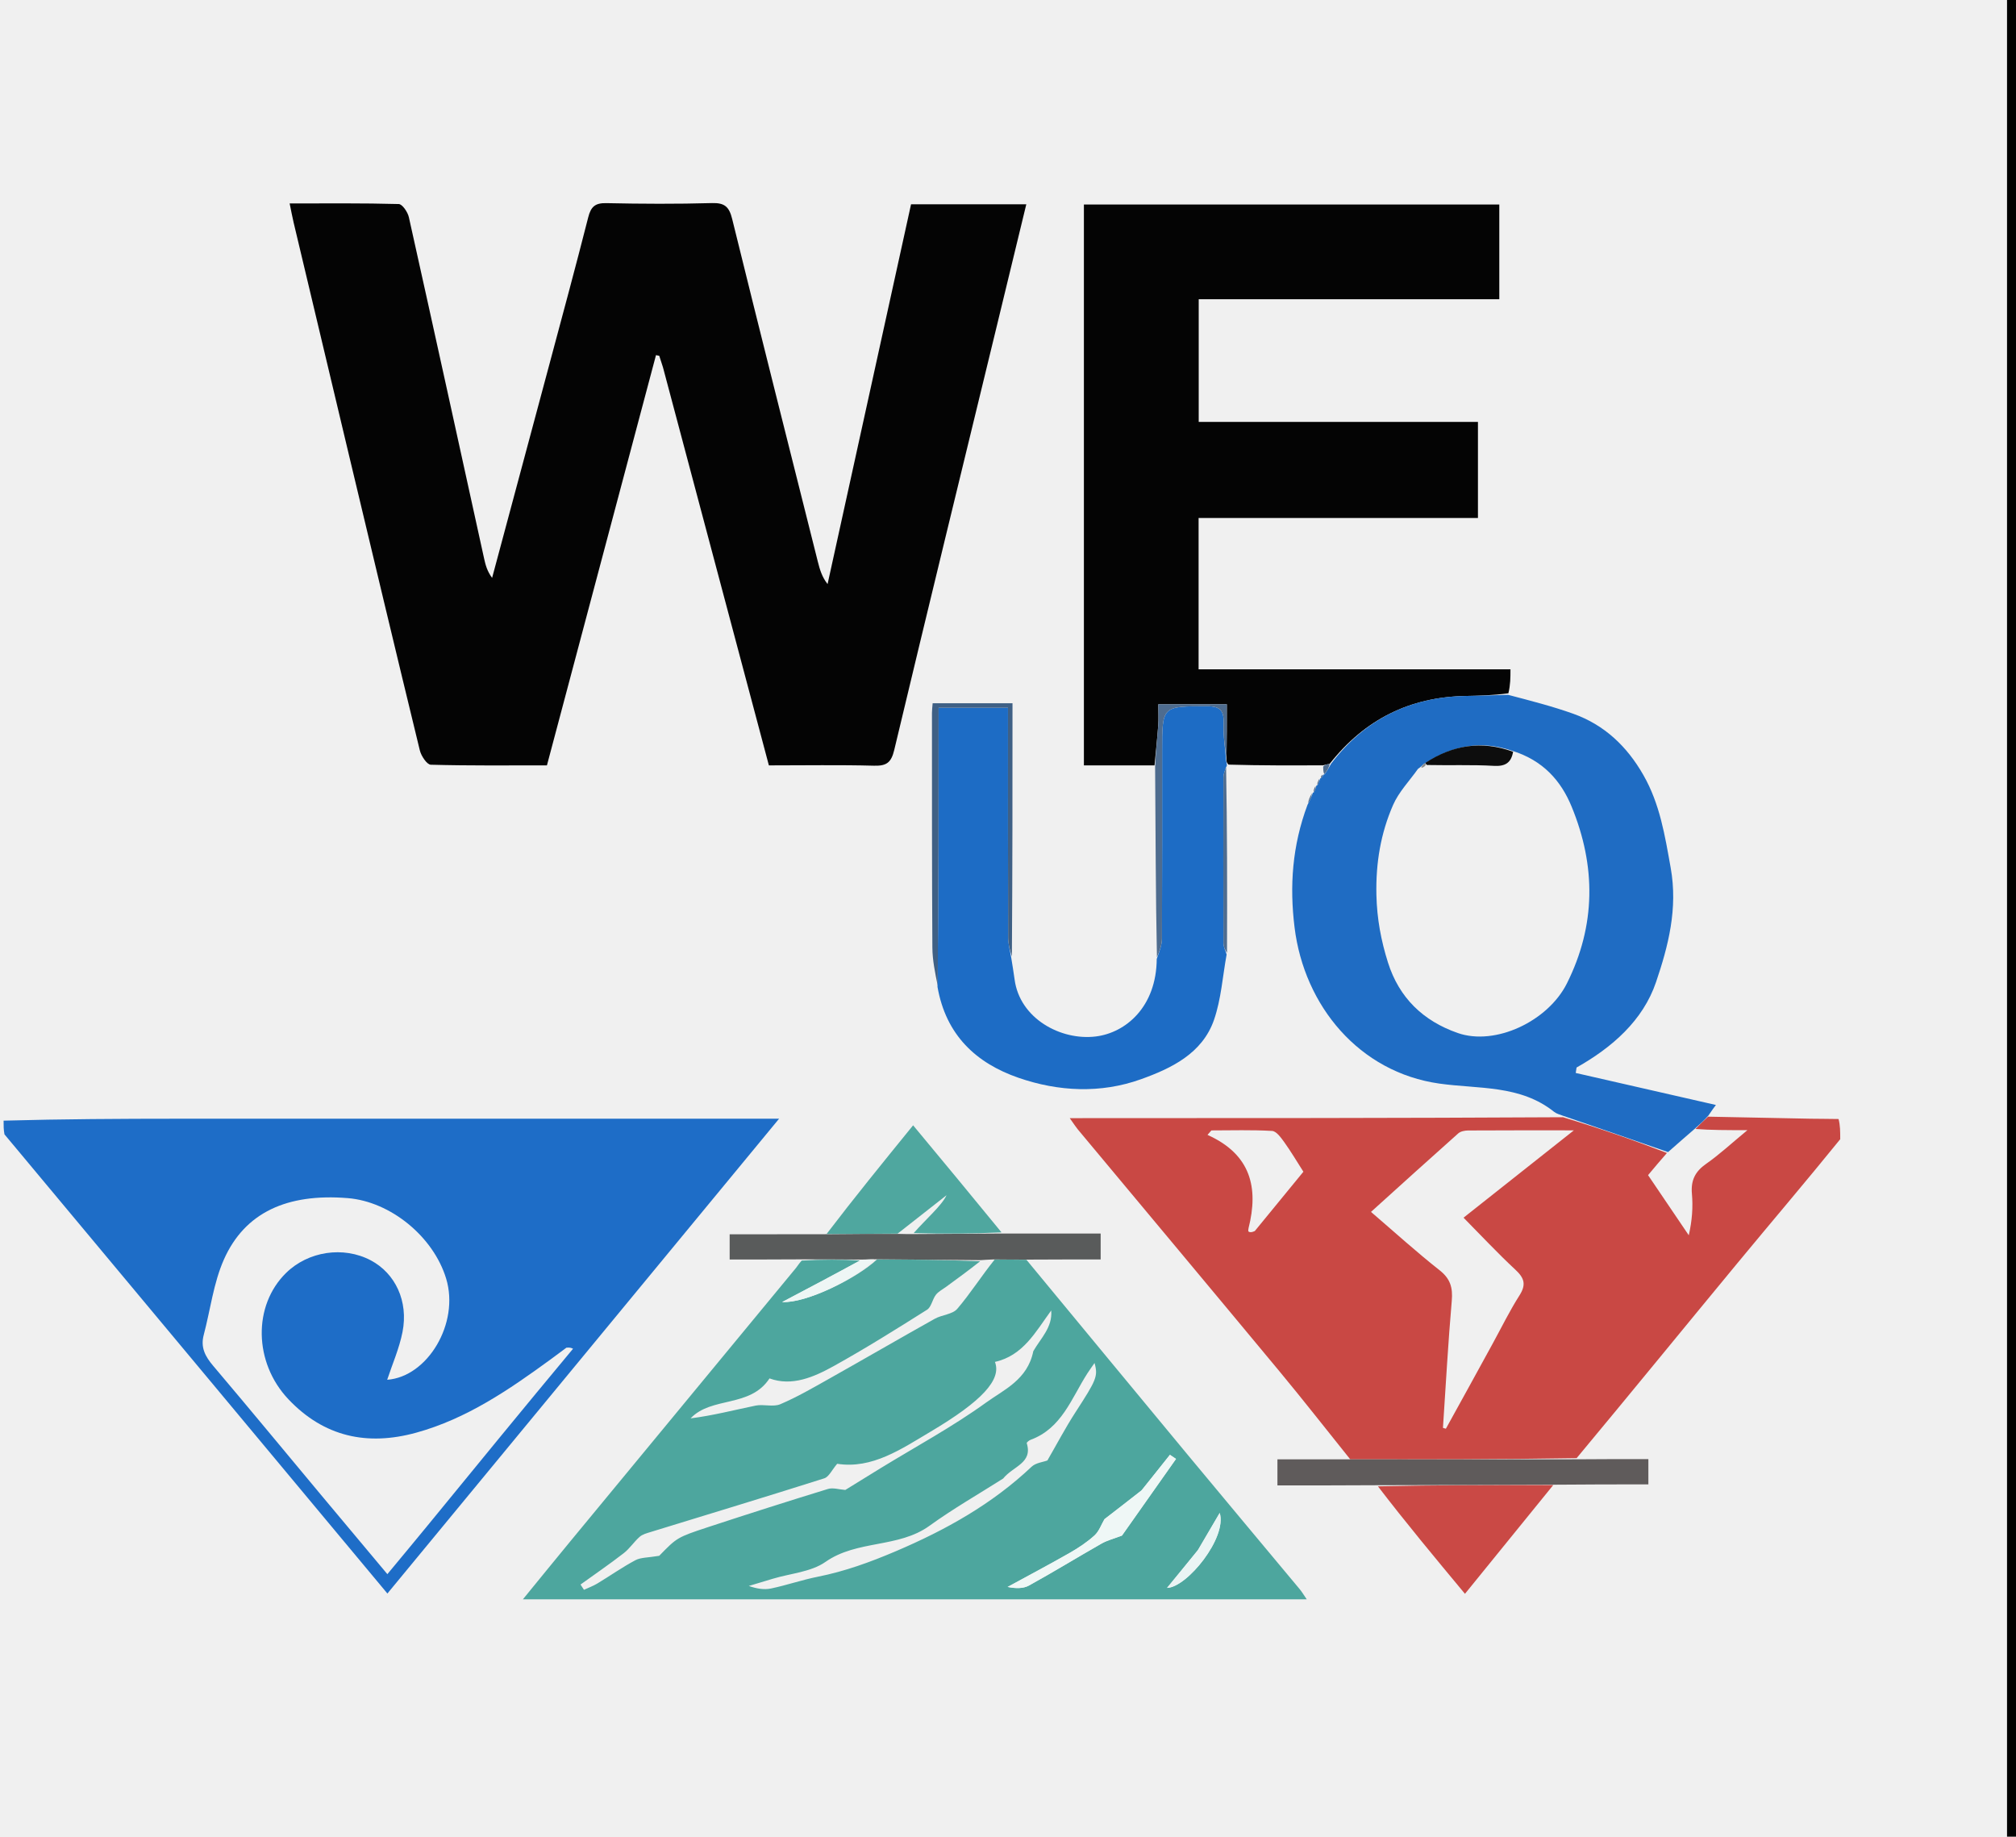
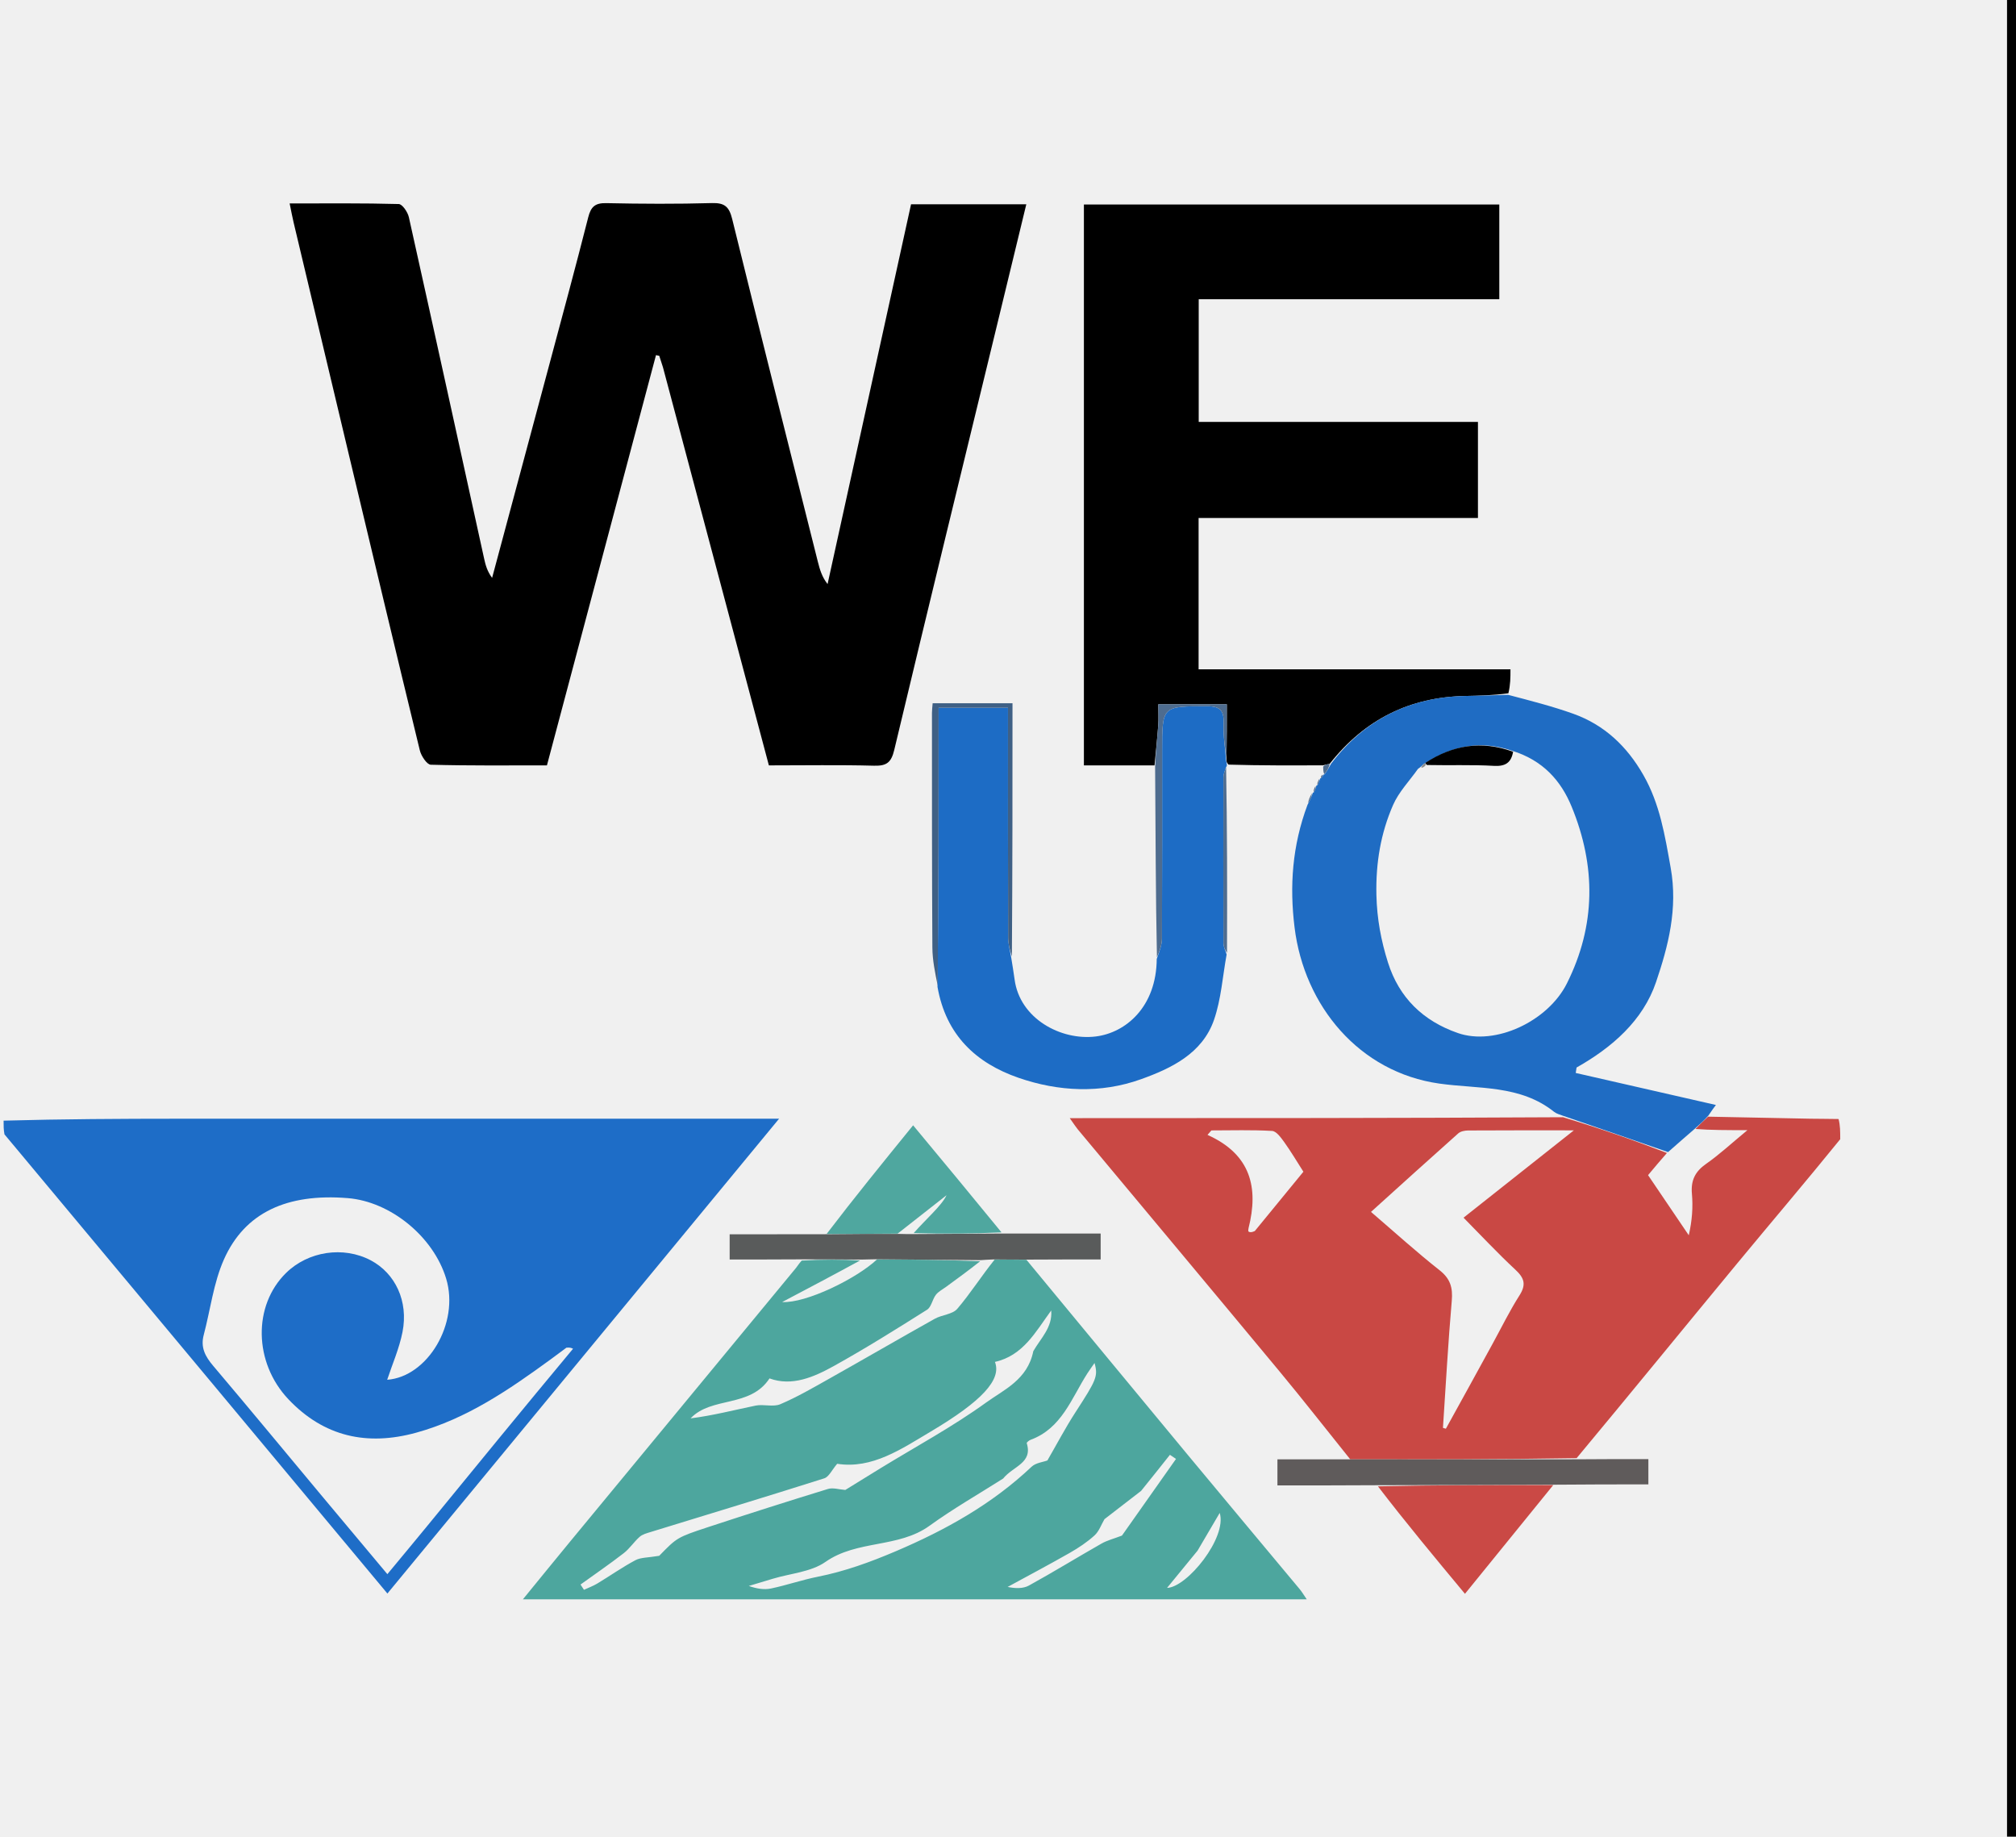
<svg xmlns="http://www.w3.org/2000/svg" version="1.1" id="Layer_1" x="0px" y="0px" width="100%" viewBox="0 0 562 512" enable-background="new 0 0 562 512" xml:space="preserve">
  <path fill="#FFFFFF" opacity="0" stroke="none" d=" M1,312   C1,208.373 1,104.746 1,1.06   C171.562,1.06 342.123,1.06 513,1.06   C513,104.355 513,207.711 512.534,311.476   C509.602,311.879 507.135,311.904 504.669,311.858   C495.165,311.681 485.662,311.481 476.234,311.005   C477.153,309.605 477.996,308.491 478.345,308.03   C465.333,305.059 452.299,302.083 439.266,299.107   C439.343,298.601 439.419,298.095 439.496,297.59   C449.429,291.989 458.014,284.493 461.65,273.786   C465.065,263.728 467.77,253.303 465.74,241.937   C464.127,232.908 462.743,224.156 458.143,216.088   C453.568,208.063 447.271,202.075 438.567,198.966   C432.75,196.889 426.737,195.358 420.941,193.165   C421.071,190.836 421.071,188.925 421.071,186.586   C391.691,186.586 362.946,186.586 334.132,186.586   C334.132,172.395 334.132,158.646 334.132,144.392   C360.269,144.392 386.139,144.392 412.007,144.392   C412.007,135.305 412.007,126.731 412.007,117.609   C385.828,117.609 359.95,117.609 334.166,117.609   C334.166,105.957 334.166,94.862 334.166,83.409   C362.233,83.409 389.997,83.409 417.96,83.409   C417.96,74.433 417.96,65.821 417.96,57.004   C379.26,57.004 340.727,57.004 302.159,57.004   C302.159,109.204 302.159,161.095 302.159,213.36   C308.919,213.36 315.384,213.36 322.008,213.782   C322.158,231.798 322.149,249.394 322.083,267.421   C322.371,280.727 313.798,287.906 305.478,288.934   C295.744,290.138 284.265,283.947 282.834,273.009   C282.574,271.021 282.223,269.044 282.084,266.613   C282.255,242.775 282.255,219.387 282.255,196.034   C274.358,196.034 267.285,196.034 259.996,196.034   C259.913,197.128 259.799,197.929 259.8,198.73   C259.813,220.527 259.781,242.325 259.917,264.121   C259.94,267.744 260.709,271.361 261.084,275.366   C263.703,288.57 272.117,296.357 283.909,300.445   C295.091,304.321 306.86,304.865 318.017,300.872   C326.459,297.851 335.173,293.719 338.432,284.292   C340.431,278.507 340.828,272.169 342.05,265.612   C342.126,247.936 342.096,230.726 342.036,213.531   C342.007,213.545 342.007,213.611 342.469,213.532   C351.571,213.416 360.211,213.379 368.865,213.672   C368.88,214.652 368.883,215.302 368.925,215.966   C368.965,215.979 368.938,215.9 368.658,215.941   C368.255,216.326 368.133,216.669 368.006,217.006   C368,217.001 368.014,217.005 367.766,217.174   C367.334,217.895 367.151,218.448 366.986,219   C367.004,219.001 366.984,218.97 366.721,219.127   C366.296,219.858 366.132,220.43 365.987,221.001   C366.005,221 365.985,220.97 365.734,221.132   C365.104,222.212 364.725,223.13 364.182,224.417   C360.222,235.781 359.467,247.01 360.886,258.539   C363.578,280.405 378.904,298.921 401.254,302.069   C412.227,303.615 423.793,302.382 433.26,309.96   C433.887,310.462 434.747,310.673 435.324,311.361   C389.819,311.702 344.489,311.702 298.212,311.702   C299.485,313.487 299.913,314.178 300.428,314.796   C319.198,337.314 338.016,359.793 356.734,382.354   C363.414,390.406 369.856,398.657 375.889,406.812   C368.979,406.808 362.588,406.808 356.11,406.808   C356.11,409.318 356.11,411.23 356.11,414.086   C365.38,414.086 374.415,414.086 383.617,414.401   C391.907,424.484 400.031,434.254 408.387,444.303   C416.897,433.82 424.955,423.894 433.473,413.883   C442.482,413.797 451.031,413.797 459.517,413.797   C459.517,410.98 459.517,409.076 459.517,406.746   C452.744,406.746 446.301,406.746 439.959,406.425   C454.782,388.142 469.455,370.137 484.248,352.233   C493.74,340.746 503.41,329.406 513,318   C513,382.969 513,447.938 513,512.953   C342.447,512.953 171.893,512.953 1,512.953   C1,447.645 1,382.289 1.247,316.687   C36.929,358.955 72.363,401.468 107.995,444.22   C144.509,399.958 180.498,356.332 217.192,311.853   C214.4,311.853 212.645,311.853 210.89,311.853   C157.249,311.853 103.609,311.842 49.968,311.86   C33.645,311.865 17.323,311.951 1,312  M279.061,343.218   C270.977,333.483 262.893,323.748 254.548,313.698   C246.031,324.178 237.995,334.066 229.034,344.085   C220.465,344.085 211.897,344.085 203.407,344.085   C203.407,346.857 203.407,348.774 203.407,351.108   C210.163,351.108 216.62,351.108 223.006,351.791   C222.644,352.344 222.33,352.938 221.911,353.445   C200.929,378.873 179.932,404.29 158.949,429.719   C154.666,434.909 150.428,440.138 145.763,445.845   C218.989,445.845 291.301,445.845 364.284,445.845   C363.419,444.584 362.945,443.758 362.345,443.038   C352.01,430.626 341.631,418.251 331.321,405.819   C316.235,387.627 301.198,369.395 287.059,351.092   C293.651,351.092 300.244,351.092 306.831,351.092   C306.831,348.507 306.831,346.577 306.831,343.863   C297.501,343.863 288.407,343.863 279.061,343.218  M184.923,102.782   C194.719,139.603 204.515,176.423 214.342,213.363   C224.363,213.363 234.026,213.197 243.677,213.451   C247.165,213.543 248.453,212.562 249.288,209.06   C258.717,169.537 268.364,130.066 277.95,90.581   C280.645,79.481 283.331,68.379 286.102,56.944   C275.081,56.944 264.651,56.944 253.974,56.944   C246.192,92.354 238.448,127.59 230.704,162.825   C229.139,160.85 228.523,158.714 227.982,156.558   C219.993,124.739 211.955,92.932 204.117,61.076   C203.287,57.701 202.075,56.512 198.509,56.611   C188.683,56.885 178.842,56.839 169.014,56.628   C165.897,56.561 164.73,57.627 163.983,60.569   C160.458,74.449 156.705,88.271 153.005,102.106   C147.744,121.774 142.458,141.435 137.183,161.099   C135.794,159.202 135.338,157.454 134.951,155.69   C127.983,123.969 121.048,92.241 113.978,60.543   C113.662,59.128 112.161,56.907 111.161,56.88   C101.204,56.605 91.236,56.713 80.745,56.713   C81.182,58.822 81.468,60.404 81.839,61.966   C86.92,83.353 92.003,104.738 97.104,126.12   C103.711,153.818 110.303,181.52 117.038,209.187   C117.415,210.734 119.01,213.148 120.093,213.178   C130.871,213.477 141.66,213.359 152.469,213.359   C162.689,174.914 172.779,136.956 182.87,98.997   C183.174,99.06 183.478,99.124 183.782,99.187   C184.091,100.126 184.4,101.066 184.923,102.782  z" />
  <path fill="#1E6DC7" opacity="1" stroke="none" d=" M1,312.4   C17.323,311.951 33.645,311.865 49.968,311.86   C103.609,311.842 157.249,311.853 210.89,311.853   C212.645,311.853 214.4,311.853 217.192,311.853   C180.498,356.332 144.509,399.958 107.995,444.22   C72.363,401.468 36.929,358.955 1.247,316.22   C1,314.933 1,313.867 1,312.4  M157.903,375.689   C156.433,376.779 154.97,377.88 153.492,378.958   C141.902,387.408 130.119,395.499 116.035,399.381   C102.35,403.151 90.309,400.532 80.398,390.064   C70.715,379.836 70.482,363.941 79.746,354.855   C85.927,348.792 95.738,347.325 103.333,351.327   C110.18,354.936 113.902,362.721 112.208,371.316   C111.301,375.92 109.355,380.32 107.937,384.633   C119.203,383.821 128.162,368.884 124.37,356.419   C120.809,344.713 108.874,334.96 96.928,333.995   C80.03,332.629 68.233,337.995 62.412,351.12   C59.504,357.676 58.652,365.136 56.786,372.165   C55.869,375.622 57.214,378.132 59.406,380.72   C69.522,392.66 79.481,404.733 89.508,416.749   C95.546,423.985 101.605,431.203 107.984,438.821   C111.983,433.991 115.59,429.679 119.15,425.328   C132.528,408.977 145.89,392.614 159.746,375.985   C159.335,375.782 158.923,375.579 157.903,375.689  z" />
  <path fill="#C94844" opacity="1" stroke="none" d=" M476.158,311.289   C485.662,311.481 495.165,311.681 504.669,311.858   C507.135,311.904 509.602,311.879 512.534,311.943   C513,313.714 513,315.429 513,317.572   C503.41,329.406 493.74,340.746 484.248,352.233   C469.455,370.137 454.782,388.142 439.514,406.484   C418.115,406.848 397.261,406.832 376.407,406.817   C369.856,398.657 363.414,390.406 356.734,382.354   C338.016,359.793 319.198,337.314 300.428,314.796   C299.913,314.178 299.485,313.487 298.212,311.702   C344.489,311.702 389.819,311.702 435.726,311.445   C445.869,314.514 455.435,317.839 464.699,321.405   C462.81,323.544 461.224,325.444 459.431,327.591   C463.294,333.299 467.035,338.824 470.776,344.35   C471.725,340.246 471.978,336.48 471.654,332.764   C471.33,329.041 472.557,326.573 475.632,324.428   C479.346,321.838 482.689,318.715 487.13,315.049   C481.361,315.049 476.918,315.049 472.647,314.717   C473.933,313.353 475.045,312.321 476.158,311.289  M416.085,374.609   C418.564,370.089 420.831,365.433 423.596,361.094   C425.527,358.063 424.917,356.246 422.428,353.935   C417.477,349.339 412.864,344.381 407.99,339.45   C418.04,331.496 427.84,323.739 438.75,315.103   C427.841,315.103 418.553,315.08 409.266,315.139   C408.333,315.145 407.163,315.376 406.508,315.958   C398.475,323.097 390.518,330.321 382.191,337.839   C388.899,343.591 394.92,349.065 401.299,354.087   C404.319,356.464 405.029,358.941 404.71,362.613   C403.682,374.405 403.042,386.231 402.253,398.044   C402.524,398.123 402.794,398.202 403.065,398.281   C407.299,390.612 411.534,382.943 416.085,374.609  M349.798,343.178   C354.303,337.679 358.809,332.18 363.347,326.64   C361.457,323.686 359.859,320.966 358.025,318.416   C357.118,317.156 355.828,315.34 354.623,315.268   C349.001,314.933 343.348,315.12 337.706,315.12   C337.342,315.536 336.978,315.952 336.614,316.368   C348.731,321.803 350.899,331.11 348.055,342.378   C347.976,342.69 347.919,343.234 348.071,343.331   C348.424,343.56 348.911,343.582 349.798,343.178  z" />
-   <path fill="#040404" opacity="1" stroke="none" d=" M184.816,102.394   C184.4,101.066 184.091,100.126 183.782,99.187   C183.478,99.124 183.174,99.06 182.87,98.997   C172.779,136.956 162.689,174.914 152.469,213.359   C141.66,213.359 130.871,213.477 120.093,213.178   C119.01,213.148 117.415,210.734 117.038,209.187   C110.303,181.52 103.711,153.818 97.104,126.12   C92.003,104.738 86.92,83.353 81.839,61.966   C81.468,60.404 81.182,58.822 80.745,56.713   C91.236,56.713 101.204,56.605 111.161,56.88   C112.161,56.907 113.662,59.128 113.978,60.543   C121.048,92.241 127.983,123.969 134.951,155.69   C135.338,157.454 135.794,159.202 137.183,161.099   C142.458,141.435 147.744,121.774 153.005,102.106   C156.705,88.271 160.458,74.449 163.983,60.569   C164.73,57.627 165.897,56.561 169.014,56.628   C178.842,56.839 188.683,56.885 198.509,56.611   C202.075,56.512 203.287,57.701 204.117,61.076   C211.955,92.932 219.993,124.739 227.982,156.558   C228.523,158.714 229.139,160.85 230.704,162.825   C238.448,127.59 246.192,92.354 253.974,56.944   C264.651,56.944 275.081,56.944 286.102,56.944   C283.331,68.379 280.645,79.481 277.95,90.581   C268.364,130.066 258.717,169.537 249.288,209.06   C248.453,212.562 247.165,213.543 243.677,213.451   C234.026,213.197 224.363,213.363 214.342,213.363   C204.515,176.423 194.719,139.603 184.816,102.394  z" />
+   <path fill="#000000" opacity="1" stroke="none" d=" M184.816,102.394   C184.4,101.066 184.091,100.126 183.782,99.187   C183.478,99.124 183.174,99.06 182.87,98.997   C172.779,136.956 162.689,174.914 152.469,213.359   C141.66,213.359 130.871,213.477 120.093,213.178   C119.01,213.148 117.415,210.734 117.038,209.187   C110.303,181.52 103.711,153.818 97.104,126.12   C92.003,104.738 86.92,83.353 81.839,61.966   C81.468,60.404 81.182,58.822 80.745,56.713   C91.236,56.713 101.204,56.605 111.161,56.88   C112.161,56.907 113.662,59.128 113.978,60.543   C121.048,92.241 127.983,123.969 134.951,155.69   C135.338,157.454 135.794,159.202 137.183,161.099   C142.458,141.435 147.744,121.774 153.005,102.106   C156.705,88.271 160.458,74.449 163.983,60.569   C164.73,57.627 165.897,56.561 169.014,56.628   C178.842,56.839 188.683,56.885 198.509,56.611   C202.075,56.512 203.287,57.701 204.117,61.076   C211.955,92.932 219.993,124.739 227.982,156.558   C228.523,158.714 229.139,160.85 230.704,162.825   C238.448,127.59 246.192,92.354 253.974,56.944   C264.651,56.944 275.081,56.944 286.102,56.944   C283.331,68.379 280.645,79.481 277.95,90.581   C268.364,130.066 258.717,169.537 249.288,209.06   C248.453,212.562 247.165,213.543 243.677,213.451   C234.026,213.197 224.363,213.363 214.342,213.363   C204.515,176.423 194.719,139.603 184.816,102.394  z" />
  <path fill="#4DA69E" opacity="1" stroke="none" d=" M286.139,351.18   C301.198,369.395 316.235,387.627 331.321,405.819   C341.631,418.251 352.01,430.626 362.345,443.038   C362.945,443.758 363.419,444.584 364.284,445.845   C291.301,445.845 218.989,445.845 145.763,445.845   C150.428,440.138 154.666,434.909 158.949,429.719   C179.932,404.29 200.929,378.873 221.911,353.445   C222.33,352.938 222.644,352.344 223.495,351.406   C229.311,351.057 234.638,351.093 239.757,351.383   C232.379,355.414 225.209,359.191 218.039,362.968   C224.706,363.338 238.766,356.449 244.5,351.072   C254.438,351.119 263.911,351.204 273.239,351.599   C269.959,354.195 266.821,356.477 263.69,358.769   C262.727,359.474 261.58,360.051 260.882,360.965   C259.907,362.239 259.638,364.35 258.439,365.107   C249.898,370.499 241.326,375.87 232.501,380.773   C226.825,383.928 220.753,386.541 214.517,384.254   C209.102,392.517 198.359,389.205 192.513,395.393   C198.728,394.613 204.651,393.069 210.637,391.837   C212.875,391.377 215.539,392.294 217.526,391.448   C222.221,389.449 226.675,386.857 231.137,384.347   C240.972,378.816 250.728,373.145 260.573,367.636   C262.584,366.51 265.525,366.419 266.867,364.85   C270.517,360.581 273.539,355.775 277.275,351.132   C280.54,351.115 283.34,351.147 286.139,351.18  M288.052,376.666   C290.097,373.083 293.446,370.037 293.045,365.312   C288.678,371.298 285.226,377.889 277.358,379.656   C279.266,384.581 273.747,390.592 259.481,399.062   C251.243,403.954 243.12,409.571 233.381,408.055   C231.911,409.77 231.084,411.698 229.778,412.112   C213.654,417.232 197.459,422.125 181.29,427.101   C180.253,427.42 179.09,427.73 178.313,428.416   C176.733,429.811 175.548,431.681 173.894,432.962   C169.969,436.003 165.865,438.813 161.833,441.717   C162.152,442.207 162.471,442.697 162.79,443.187   C164.04,442.606 165.354,442.132 166.528,441.424   C170.079,439.281 173.484,436.875 177.137,434.931   C178.643,434.129 180.635,434.242 183.768,433.705   C188.704,428.653 188.678,428.571 197.561,425.652   C208.61,422.022 219.69,418.485 230.808,415.075   C232.216,414.643 233.936,415.226 235.646,415.349   C238.685,413.474 242.048,411.385 245.423,409.317   C255.313,403.259 265.579,397.723 274.949,390.947   C279.862,387.395 286.458,384.614 288.052,376.666  M279.65,412.163   C272.789,416.526 265.701,420.573 259.125,425.328   C250.429,431.616 238.968,429.211 230.11,435.412   C226.104,438.217 220.406,438.606 215.475,440.091   C213.231,440.766 210.987,441.44 208.742,442.114   C210.963,442.887 213.025,443.22 214.933,442.82   C219.316,441.902 223.583,440.415 227.973,439.542   C235.509,438.044 242.575,435.475 249.67,432.455   C263.596,426.527 276.528,419.324 287.579,408.875   C288.741,407.777 290.761,407.587 291.984,407.127   C294.623,402.563 297.008,398.013 299.79,393.72   C305.629,384.706 306.165,383.676 305.123,379.957   C304.329,381.108 303.688,381.982 303.104,382.892   C298.686,389.78 296.015,398.158 287.29,401.375   C286.858,401.534 286.164,402.12 286.223,402.309   C287.968,407.875 282.403,408.722 279.65,412.163  M318.101,415.613   C314.66,418.27 311.22,420.926 307.893,423.495   C307.011,424.995 306.389,426.875 305.113,428.033   C303.041,429.915 300.641,431.504 298.199,432.899   C292.489,436.161 286.671,439.234 280.897,442.383   C283.078,442.834 285.214,442.887 286.829,441.997   C293.656,438.237 300.302,434.149 307.077,430.292   C308.627,429.409 310.427,428.965 312.769,428.068   C317.42,421.472 322.628,414.085 327.836,406.699   C327.271,406.316 326.706,405.934 326.141,405.552   C323.621,408.73 321.101,411.908 318.101,415.613  M333.846,432.269   C330.751,436.046 327.656,439.823 325.337,442.654   C330.914,442.503 342.132,428.651 340.021,421.749   C337.968,425.266 336.101,428.463 333.846,432.269  z" />
-   <path fill="#040404" opacity="1" stroke="none" d=" M321.849,213.36   C315.384,213.36 308.919,213.36 302.159,213.36   C302.159,161.095 302.159,109.204 302.159,57.004   C340.727,57.004 379.26,57.004 417.96,57.004   C417.96,65.821 417.96,74.433 417.96,83.409   C389.997,83.409 362.233,83.409 334.166,83.409   C334.166,94.862 334.166,105.957 334.166,117.609   C359.95,117.609 385.828,117.609 412.007,117.609   C412.007,126.731 412.007,135.305 412.007,144.392   C386.139,144.392 360.269,144.392 334.132,144.392   C334.132,158.646 334.132,172.395 334.132,186.586   C362.946,186.586 391.691,186.586 421.071,186.586   C421.071,188.925 421.071,190.836 420.496,193.266   C416.129,193.861 412.336,193.939 408.543,194.013   C393.028,194.316 380.481,200.508 370.677,212.927   C369.813,213.082 369.333,213.212 368.852,213.343   C360.211,213.379 351.571,213.416 342.486,213.15   C341.968,212.605 341.894,212.362 341.91,211.646   C342.001,206.251 342.001,201.328 342.001,196.332   C335.326,196.332 329.298,196.332 322.903,196.332   C322.903,198.554 323.013,200.369 322.88,202.166   C322.604,205.902 322.2,209.629 321.849,213.36  z" />
+   <path fill="#000000" opacity="1" stroke="none" d=" M321.849,213.36   C315.384,213.36 308.919,213.36 302.159,213.36   C302.159,161.095 302.159,109.204 302.159,57.004   C340.727,57.004 379.26,57.004 417.96,57.004   C417.96,65.821 417.96,74.433 417.96,83.409   C389.997,83.409 362.233,83.409 334.166,83.409   C334.166,94.862 334.166,105.957 334.166,117.609   C359.95,117.609 385.828,117.609 412.007,117.609   C412.007,126.731 412.007,135.305 412.007,144.392   C386.139,144.392 360.269,144.392 334.132,144.392   C334.132,158.646 334.132,172.395 334.132,186.586   C362.946,186.586 391.691,186.586 421.071,186.586   C421.071,188.925 421.071,190.836 420.496,193.266   C416.129,193.861 412.336,193.939 408.543,194.013   C393.028,194.316 380.481,200.508 370.677,212.927   C369.813,213.082 369.333,213.212 368.852,213.343   C360.211,213.379 351.571,213.416 342.486,213.15   C341.968,212.605 341.894,212.362 341.91,211.646   C342.001,206.251 342.001,201.328 342.001,196.332   C335.326,196.332 329.298,196.332 322.903,196.332   C322.903,198.554 323.013,200.369 322.88,202.166   C322.604,205.902 322.2,209.629 321.849,213.36  z" />
  <path fill="#1F6CC3" opacity="1" stroke="none" d=" M371.06,212.903   C380.481,200.508 393.028,194.316 408.543,194.013   C412.336,193.939 416.129,193.861 420.367,193.684   C426.737,195.358 432.75,196.889 438.567,198.966   C447.271,202.075 453.568,208.063 458.143,216.088   C462.743,224.156 464.127,232.908 465.74,241.937   C467.77,253.303 465.065,263.728 461.65,273.786   C458.014,284.493 449.429,291.989 439.496,297.59   C439.419,298.095 439.343,298.601 439.266,299.107   C452.299,302.083 465.333,305.059 478.345,308.03   C477.996,308.491 477.153,309.605 476.234,311.005   C475.045,312.321 473.933,313.353 472.348,314.751   C469.584,317.133 467.293,319.149 465.002,321.165   C455.435,317.839 445.869,314.514 435.901,311.104   C434.747,310.673 433.887,310.462 433.26,309.96   C423.793,302.382 412.227,303.615 401.254,302.069   C378.904,298.921 363.578,280.405 360.886,258.539   C359.467,247.01 360.222,235.781 364.502,224.333   C365.319,222.911 365.652,221.941 365.985,220.97   C365.985,220.97 366.005,221 366.269,220.864   C366.683,220.141 366.834,219.556 366.984,218.97   C366.984,218.97 367.004,219.001 367.268,218.87   C367.693,218.161 367.854,217.583 368.014,217.005   C368.014,217.005 368,217.001 368.258,216.922   C368.656,216.528 368.797,216.214 368.938,215.9   C368.938,215.9 368.965,215.979 369.242,215.859   C370.033,214.794 370.546,213.849 371.06,212.903  M396.796,213.073   C396.487,213.397 396.177,213.721 395.284,214.344   C392.925,217.687 389.936,220.756 388.335,224.43   C384.89,232.334 383.506,240.582 383.7,249.458   C383.846,256.097 385.002,262.232 386.931,268.336   C390.026,278.126 396.705,284.6 406.391,287.972   C416.868,291.619 431.517,284.685 436.791,274.169   C444.914,257.971 444.925,241.417 438.125,224.87   C435.138,217.601 430.132,211.962 421.531,209.287   C412.895,206.319 404.874,207.755 396.796,213.073  z" />
  <path fill="#1D6CC5" opacity="1" stroke="none" d=" M341.819,212.119   C341.894,212.362 341.968,212.605 342.025,213.229   C342.007,213.611 342.007,213.545 341.767,213.897   C341.362,215.051 341.053,215.852 341.051,216.653   C341.017,232.062 341,247.472 341.053,262.881   C341.057,263.948 341.634,265.013 341.945,266.079   C340.828,272.169 340.431,278.507 338.432,284.292   C335.173,293.719 326.459,297.851 318.017,300.872   C306.86,304.865 295.091,304.321 283.909,300.445   C272.117,296.357 263.703,288.57 261.345,275.1   C261.655,248.801 261.655,223.153 261.655,197.306   C267.953,197.306 274.171,197.306 280.994,197.306   C280.994,199.396 280.994,201.18 280.994,202.964   C280.996,222.415 280.972,241.866 281.039,261.316   C281.046,263.232 281.609,265.147 281.914,267.062   C282.223,269.044 282.574,271.021 282.834,273.009   C284.265,283.947 295.744,290.138 305.478,288.934   C313.798,287.906 322.371,280.727 322.463,267.313   C323.255,265.08 323.911,263.387 323.919,261.691   C323.995,244.242 323.967,226.792 323.968,209.343   C323.968,196.727 323.968,196.897 336.475,196.873   C340.426,196.865 341.228,198.331 341.103,201.849   C340.983,205.26 341.553,208.694 341.819,212.119  z" />
  <path fill="#CA4945" opacity="1" stroke="none" d=" M433.013,413.969   C424.955,423.894 416.897,433.82 408.387,444.303   C400.031,434.254 391.907,424.484 384.128,414.341   C400.652,413.968 416.833,413.969 433.013,413.969  z" />
  <path fill="#5F5B5B" opacity="1" stroke="none" d=" M433.473,413.883   C416.833,413.969 400.652,413.968 383.961,414.027   C374.415,414.086 365.38,414.086 356.11,414.086   C356.11,411.23 356.11,409.318 356.11,406.808   C362.588,406.808 368.979,406.808 375.889,406.812   C397.261,406.832 418.115,406.848 439.414,406.805   C446.301,406.746 452.744,406.746 459.517,406.746   C459.517,409.076 459.517,410.98 459.517,413.797   C451.031,413.797 442.482,413.797 433.473,413.883  z" />
  <path fill="#595B5B" opacity="1" stroke="none" d=" M239.966,351.13   C234.638,351.093 229.311,351.057 223.531,351.064   C216.62,351.108 210.163,351.108 203.407,351.108   C203.407,348.774 203.407,346.857 203.407,344.085   C211.897,344.085 220.465,344.085 229.966,344.057   C237.342,343.984 243.787,343.94 250.61,343.974   C252.018,344.032 253.049,344.011 254.542,344.02   C263.108,343.987 271.21,343.925 279.313,343.863   C288.407,343.863 297.501,343.863 306.831,343.863   C306.831,346.577 306.831,348.507 306.831,351.092   C300.244,351.092 293.651,351.092 286.599,351.136   C283.34,351.147 280.54,351.115 276.931,351.087   C275.209,351.158 274.297,351.224 273.385,351.289   C263.911,351.204 254.438,351.119 244.092,351.038   C242.135,351.072 241.05,351.101 239.966,351.13  z" />
  <path fill="#4FA79F" opacity="1" stroke="none" d=" M279.187,343.541   C271.21,343.925 263.108,343.987 254.709,343.739   C258.305,339.663 262.493,336.111 263.866,333.19   C260.32,335.974 255.276,339.935 250.232,343.895   C243.787,343.94 237.342,343.984 230.428,343.992   C237.995,334.066 246.031,324.178 254.548,313.698   C262.893,323.748 270.977,333.483 279.187,343.541  z" />
  <path fill="#3F6085" opacity="1" stroke="none" d=" M282.084,266.613   C281.609,265.147 281.046,263.232 281.039,261.316   C280.972,241.866 280.996,222.415 280.994,202.964   C280.994,201.18 280.994,199.396 280.994,197.306   C274.171,197.306 267.953,197.306 261.655,197.306   C261.655,223.153 261.655,248.801 261.394,274.715   C260.709,271.361 259.94,267.744 259.917,264.121   C259.781,242.325 259.813,220.527 259.8,198.73   C259.799,197.929 259.913,197.128 259.996,196.034   C267.285,196.034 274.358,196.034 282.255,196.034   C282.255,219.387 282.255,242.775 282.084,266.613  z" />
  <path fill="#4E6C8F" opacity="1" stroke="none" d=" M341.91,211.646   C341.553,208.694 340.983,205.26 341.103,201.849   C341.228,198.331 340.426,196.865 336.475,196.873   C323.968,196.897 323.968,196.727 323.968,209.343   C323.967,226.792 323.995,244.242 323.919,261.691   C323.911,263.387 323.255,265.08 322.52,266.882   C322.149,249.394 322.158,231.798 322.008,213.782   C322.2,209.629 322.604,205.902 322.88,202.166   C323.013,200.369 322.903,198.554 322.903,196.332   C329.298,196.332 335.326,196.332 342.001,196.332   C342.001,201.328 342.001,206.251 341.91,211.646  z" />
  <path fill="#4E6C8F" opacity="1" stroke="none" d=" M342.05,265.612   C341.634,265.013 341.057,263.948 341.053,262.881   C341,247.472 341.017,232.062 341.051,216.653   C341.053,215.852 341.362,215.051 341.797,213.882   C342.096,230.726 342.126,247.936 342.05,265.612  z" />
  <path fill="#4E6C8F" opacity="1" stroke="none" d=" M370.677,212.927   C370.546,213.849 370.033,214.794 369.203,215.846   C368.883,215.302 368.88,214.652 368.865,213.672   C369.333,213.212 369.813,213.082 370.677,212.927  z" />
  <path fill="#4E6C8F" opacity="1" stroke="none" d=" M365.734,221.132   C365.652,221.941 365.319,222.911 364.666,223.965   C364.725,223.13 365.104,222.212 365.734,221.132  z" />
  <path fill="#4E6C8F" opacity="1" stroke="none" d=" M367.766,217.174   C367.854,217.583 367.693,218.161 367.25,218.87   C367.151,218.448 367.334,217.895 367.766,217.174  z" />
  <path fill="#4E6C8F" opacity="1" stroke="none" d=" M366.721,219.127   C366.834,219.556 366.683,220.141 366.251,220.865   C366.132,220.43 366.296,219.858 366.721,219.127  z" />
  <path fill="#4E6C8F" opacity="1" stroke="none" d=" M368.658,215.941   C368.797,216.214 368.656,216.528 368.264,216.927   C368.133,216.669 368.255,216.326 368.658,215.941  z" />
-   <path fill="#FBFDFE" opacity="0" stroke="none" d=" M159.258,376.255   C145.89,392.614 132.528,408.977 119.15,425.328   C115.59,429.679 111.983,433.991 107.984,438.821   C101.605,431.203 95.546,423.985 89.508,416.749   C79.481,404.733 69.522,392.66 59.406,380.72   C57.214,378.132 55.869,375.622 56.786,372.165   C58.652,365.136 59.504,357.676 62.412,351.12   C68.233,337.995 80.03,332.629 96.928,333.995   C108.874,334.96 120.809,344.713 124.37,356.419   C128.162,368.884 119.203,383.821 107.937,384.633   C109.355,380.32 111.301,375.92 112.208,371.316   C113.902,362.721 110.18,354.936 103.333,351.327   C95.738,347.325 85.927,348.792 79.746,354.855   C70.482,363.941 70.715,379.836 80.398,390.064   C90.309,400.532 102.35,403.151 116.035,399.381   C130.119,395.499 141.902,387.408 153.492,378.958   C154.97,377.88 156.433,376.779 158.384,375.76   C158.996,375.973 159.127,376.114 159.258,376.255  z" />
-   <path fill="#FBFDFE" opacity="0" stroke="none" d=" M158.688,375.604   C158.923,375.579 159.335,375.782 159.502,376.12   C159.127,376.114 158.996,375.973 158.688,375.604  z" />
+   <path fill="#FFFFFF" opacity="0" stroke="none" d=" M159.258,376.255   C145.89,392.614 132.528,408.977 119.15,425.328   C115.59,429.679 111.983,433.991 107.984,438.821   C101.605,431.203 95.546,423.985 89.508,416.749   C79.481,404.733 69.522,392.66 59.406,380.72   C57.214,378.132 55.869,375.622 56.786,372.165   C58.652,365.136 59.504,357.676 62.412,351.12   C68.233,337.995 80.03,332.629 96.928,333.995   C108.874,334.96 120.809,344.713 124.37,356.419   C128.162,368.884 119.203,383.821 107.937,384.633   C109.355,380.32 111.301,375.92 112.208,371.316   C113.902,362.721 110.18,354.936 103.333,351.327   C95.738,347.325 85.927,348.792 79.746,354.855   C70.482,363.941 70.715,379.836 80.398,390.064   C90.309,400.532 102.35,403.151 116.035,399.381   C130.119,395.499 141.902,387.408 153.492,378.958   C154.97,377.88 156.433,376.779 158.384,375.76   C158.996,375.973 159.127,376.114 159.258,376.255  z" />
+   <path fill="#FFFFFF" opacity="0" stroke="none" d=" M158.688,375.604   C158.923,375.579 159.335,375.782 159.502,376.12   C159.127,376.114 158.996,375.973 158.688,375.604  z" />
  <path fill="#FEFBFB" opacity="0" stroke="none" d=" M415.927,374.941   C411.534,382.943 407.299,390.612 403.065,398.281   C402.794,398.202 402.524,398.123 402.253,398.044   C403.042,386.231 403.682,374.405 404.71,362.613   C405.029,358.941 404.319,356.464 401.299,354.087   C394.92,349.065 388.899,343.591 382.191,337.839   C390.518,330.321 398.475,323.097 406.508,315.958   C407.163,315.376 408.333,315.145 409.266,315.139   C418.553,315.08 427.841,315.103 438.75,315.103   C427.84,323.739 418.04,331.496 407.99,339.45   C412.864,344.381 417.477,349.339 422.428,353.935   C424.917,356.246 425.527,358.063 423.596,361.094   C420.831,365.433 418.564,370.089 415.927,374.941  z" />
  <path fill="#FDF8F8" opacity="0" stroke="none" d=" M349.571,343.433   C348.911,343.582 348.424,343.56 348.071,343.331   C347.919,343.234 347.976,342.69 348.055,342.378   C350.899,331.11 348.731,321.803 336.614,316.368   C336.978,315.952 337.342,315.536 337.706,315.12   C343.348,315.12 349.001,314.933 354.623,315.268   C355.828,315.34 357.118,317.156 358.025,318.416   C359.859,320.966 361.457,323.686 363.347,326.64   C358.809,332.18 354.303,337.679 349.571,343.433  z" />
  <path fill="#FBF4F4" opacity="0" stroke="none" d=" M464.699,321.405   C467.293,319.149 469.584,317.133 472.175,315.083   C476.918,315.049 481.361,315.049 487.13,315.049   C482.689,318.715 479.346,321.838 475.632,324.428   C472.557,326.573 471.33,329.041 471.654,332.764   C471.978,336.48 471.725,340.246 470.776,344.35   C467.035,338.824 463.294,333.299 459.431,327.591   C461.224,325.444 462.81,323.544 464.699,321.405  z" />
  <path fill="#F1F8F7" opacity="0" stroke="none" d=" M287.847,376.973   C286.458,384.614 279.862,387.395 274.949,390.947   C265.579,397.723 255.313,403.259 245.423,409.317   C242.048,411.385 238.685,413.474 235.646,415.349   C233.936,415.226 232.216,414.643 230.808,415.075   C219.69,418.485 208.61,422.022 197.561,425.652   C188.678,428.571 188.704,428.653 183.768,433.705   C180.635,434.242 178.643,434.129 177.137,434.931   C173.484,436.875 170.079,439.281 166.528,441.424   C165.354,442.132 164.04,442.606 162.79,443.187   C162.471,442.697 162.152,442.207 161.833,441.717   C165.865,438.813 169.969,436.003 173.894,432.962   C175.548,431.681 176.733,429.811 178.313,428.416   C179.09,427.73 180.253,427.42 181.29,427.101   C197.459,422.125 213.654,417.232 229.778,412.112   C231.084,411.698 231.911,409.77 233.381,408.055   C243.12,409.571 251.243,403.954 259.481,399.062   C273.747,390.592 279.266,384.581 277.358,379.656   C285.226,377.889 288.678,371.298 293.045,365.312   C293.446,370.037 290.097,373.083 287.847,376.973  z" />
  <path fill="#F1F8F7" opacity="0" stroke="none" d=" M279.927,411.942   C282.403,408.722 287.968,407.875 286.223,402.309   C286.164,402.12 286.858,401.534 287.29,401.375   C296.015,398.158 298.686,389.78 303.104,382.892   C303.688,381.982 304.329,381.108 305.123,379.957   C306.165,383.676 305.629,384.706 299.79,393.72   C297.008,398.013 294.623,402.563 291.984,407.127   C290.761,407.587 288.741,407.777 287.579,408.875   C276.528,419.324 263.596,426.527 249.67,432.455   C242.575,435.475 235.509,438.044 227.973,439.542   C223.583,440.415 219.316,441.902 214.933,442.82   C213.025,443.22 210.963,442.887 208.742,442.114   C210.987,441.44 213.231,440.766 215.475,440.091   C220.406,438.606 226.104,438.217 230.11,435.412   C238.968,429.211 250.429,431.616 259.125,425.328   C265.701,420.573 272.789,416.526 279.927,411.942  z" />
-   <path fill="#F0F7F7" opacity="0" stroke="none" d=" M273.239,351.599   C274.297,351.224 275.209,351.158 276.465,351.138   C273.539,355.775 270.517,360.581 266.867,364.85   C265.525,366.419 262.584,366.51 260.573,367.636   C250.728,373.145 240.972,378.816 231.137,384.347   C226.675,386.857 222.221,389.449 217.526,391.448   C215.539,392.294 212.875,391.377 210.637,391.837   C204.651,393.069 198.728,394.613 192.513,395.393   C198.359,389.205 209.102,392.517 214.517,384.254   C220.753,386.541 226.825,383.928 232.501,380.773   C241.326,375.87 249.898,370.499 258.439,365.107   C259.638,364.35 259.907,362.239 260.882,360.965   C261.58,360.051 262.727,359.474 263.69,358.769   C266.821,356.477 269.959,354.195 273.239,351.599  z" />
-   <path fill="#EFF7F6" opacity="1" stroke="none" d=" M318.341,415.349   C321.101,411.908 323.621,408.73 326.141,405.552   C326.706,405.934 327.271,406.316 327.836,406.699   C322.628,414.085 317.42,421.472 312.769,428.068   C310.427,428.965 308.627,429.409 307.077,430.292   C300.302,434.149 293.656,438.237 286.829,441.997   C285.214,442.887 283.078,442.834 280.897,442.383   C286.671,439.234 292.489,436.161 298.199,432.899   C300.641,431.504 303.041,429.915 305.113,428.033   C306.389,426.875 307.011,424.995 307.893,423.495   C311.22,420.926 314.66,418.27 318.341,415.349  z" />
-   <path fill="#EEF6F5" opacity="1" stroke="none" d=" M239.757,351.383   C241.05,351.101 242.135,351.072 243.627,351.077   C238.766,356.449 224.706,363.338 218.039,362.968   C225.209,359.191 232.379,355.414 239.757,351.383  z" />
-   <path fill="#EAF4F4" opacity="1" stroke="none" d=" M334.04,431.964   C336.101,428.463 337.968,425.266 340.021,421.749   C342.132,428.651 330.914,442.503 325.337,442.654   C327.656,439.823 330.751,436.046 334.04,431.964  z" />
-   <path fill="#FDFDFD" opacity="0" stroke="none" d=" M422.083,209.837   C430.132,211.962 435.138,217.601 438.125,224.87   C444.925,241.417 444.914,257.971 436.791,274.169   C431.517,284.685 416.868,291.619 406.391,287.972   C396.705,284.6 390.026,278.126 386.931,268.336   C385.002,262.232 383.846,256.097 383.7,249.458   C383.506,240.582 384.89,232.334 388.335,224.43   C389.936,220.756 392.925,217.687 395.978,214.203   C396.876,213.888 397.079,213.715 397.675,213.47   C404.195,213.396 410.337,213.145 416.445,213.493   C419.585,213.672 421.262,212.695 422.083,209.837  z" />
-   <path fill="#0D0D0D" opacity="1" stroke="none" d=" M421.807,209.562   C421.262,212.695 419.585,213.672 416.445,213.493   C410.337,213.145 404.195,213.396 397.802,213.258   C397.537,213.116 397.336,212.663 397.336,212.663   C404.874,207.755 412.895,206.319 421.807,209.562  z" />
+   <path fill="#FFFFFF" opacity="0" stroke="none" d=" M273.239,351.599   C274.297,351.224 275.209,351.158 276.465,351.138   C273.539,355.775 270.517,360.581 266.867,364.85   C265.525,366.419 262.584,366.51 260.573,367.636   C250.728,373.145 240.972,378.816 231.137,384.347   C226.675,386.857 222.221,389.449 217.526,391.448   C215.539,392.294 212.875,391.377 210.637,391.837   C204.651,393.069 198.728,394.613 192.513,395.393   C198.359,389.205 209.102,392.517 214.517,384.254   C220.753,386.541 226.825,383.928 232.501,380.773   C241.326,375.87 249.898,370.499 258.439,365.107   C259.638,364.35 259.907,362.239 260.882,360.965   C261.58,360.051 262.727,359.474 263.69,358.769   C266.821,356.477 269.959,354.195 273.239,351.599  z" />
+   <path fill="#FFFFFF" opacity="0" stroke="none" d=" M318.341,415.349   C321.101,411.908 323.621,408.73 326.141,405.552   C326.706,405.934 327.271,406.316 327.836,406.699   C322.628,414.085 317.42,421.472 312.769,428.068   C310.427,428.965 308.627,429.409 307.077,430.292   C300.302,434.149 293.656,438.237 286.829,441.997   C285.214,442.887 283.078,442.834 280.897,442.383   C286.671,439.234 292.489,436.161 298.199,432.899   C300.641,431.504 303.041,429.915 305.113,428.033   C306.389,426.875 307.011,424.995 307.893,423.495   C311.22,420.926 314.66,418.27 318.341,415.349  z" />
+   <path fill="#FFFFFF" opacity="0" stroke="none" d=" M239.757,351.383   C241.05,351.101 242.135,351.072 243.627,351.077   C238.766,356.449 224.706,363.338 218.039,362.968   C225.209,359.191 232.379,355.414 239.757,351.383  z" />
+   <path fill="#FFFFFF" opacity="0" stroke="none" d=" M334.04,431.964   C336.101,428.463 337.968,425.266 340.021,421.749   C342.132,428.651 330.914,442.503 325.337,442.654   C327.656,439.823 330.751,436.046 334.04,431.964  z" />
+   <path fill="#FFFFFF" opacity="0" stroke="none" d=" M422.083,209.837   C430.132,211.962 435.138,217.601 438.125,224.87   C444.925,241.417 444.914,257.971 436.791,274.169   C431.517,284.685 416.868,291.619 406.391,287.972   C396.705,284.6 390.026,278.126 386.931,268.336   C385.002,262.232 383.846,256.097 383.7,249.458   C383.506,240.582 384.89,232.334 388.335,224.43   C389.936,220.756 392.925,217.687 395.978,214.203   C396.876,213.888 397.079,213.715 397.675,213.47   C404.195,213.396 410.337,213.145 416.445,213.493   C419.585,213.672 421.262,212.695 422.083,209.837  z" />
+   <path fill="#000000" opacity="1" stroke="none" d=" M421.807,209.562   C421.262,212.695 419.585,213.672 416.445,213.493   C410.337,213.145 404.195,213.396 397.802,213.258   C397.537,213.116 397.336,212.663 397.336,212.663   C404.874,207.755 412.895,206.319 421.807,209.562  z" />
  <path fill="#8A8C8D" opacity="1" stroke="none" d=" M397.066,212.868   C397.336,212.663 397.537,213.116 397.41,213.329   C397.079,213.715 396.876,213.888 396.27,214.053   C396.177,213.721 396.487,213.397 397.066,212.868  z" />
  <path fill="#F5FAFA" opacity="0" stroke="none" d=" M250.61,343.974   C255.276,339.935 260.32,335.974 263.866,333.19   C262.493,336.111 258.305,339.663 254.246,343.709   C253.049,344.011 252.018,344.032 250.61,343.974  z" />
  <line x1="562" y1="0" x2="562" y2="512" style="stroke: black; stroke-width: 5;" />
</svg>
